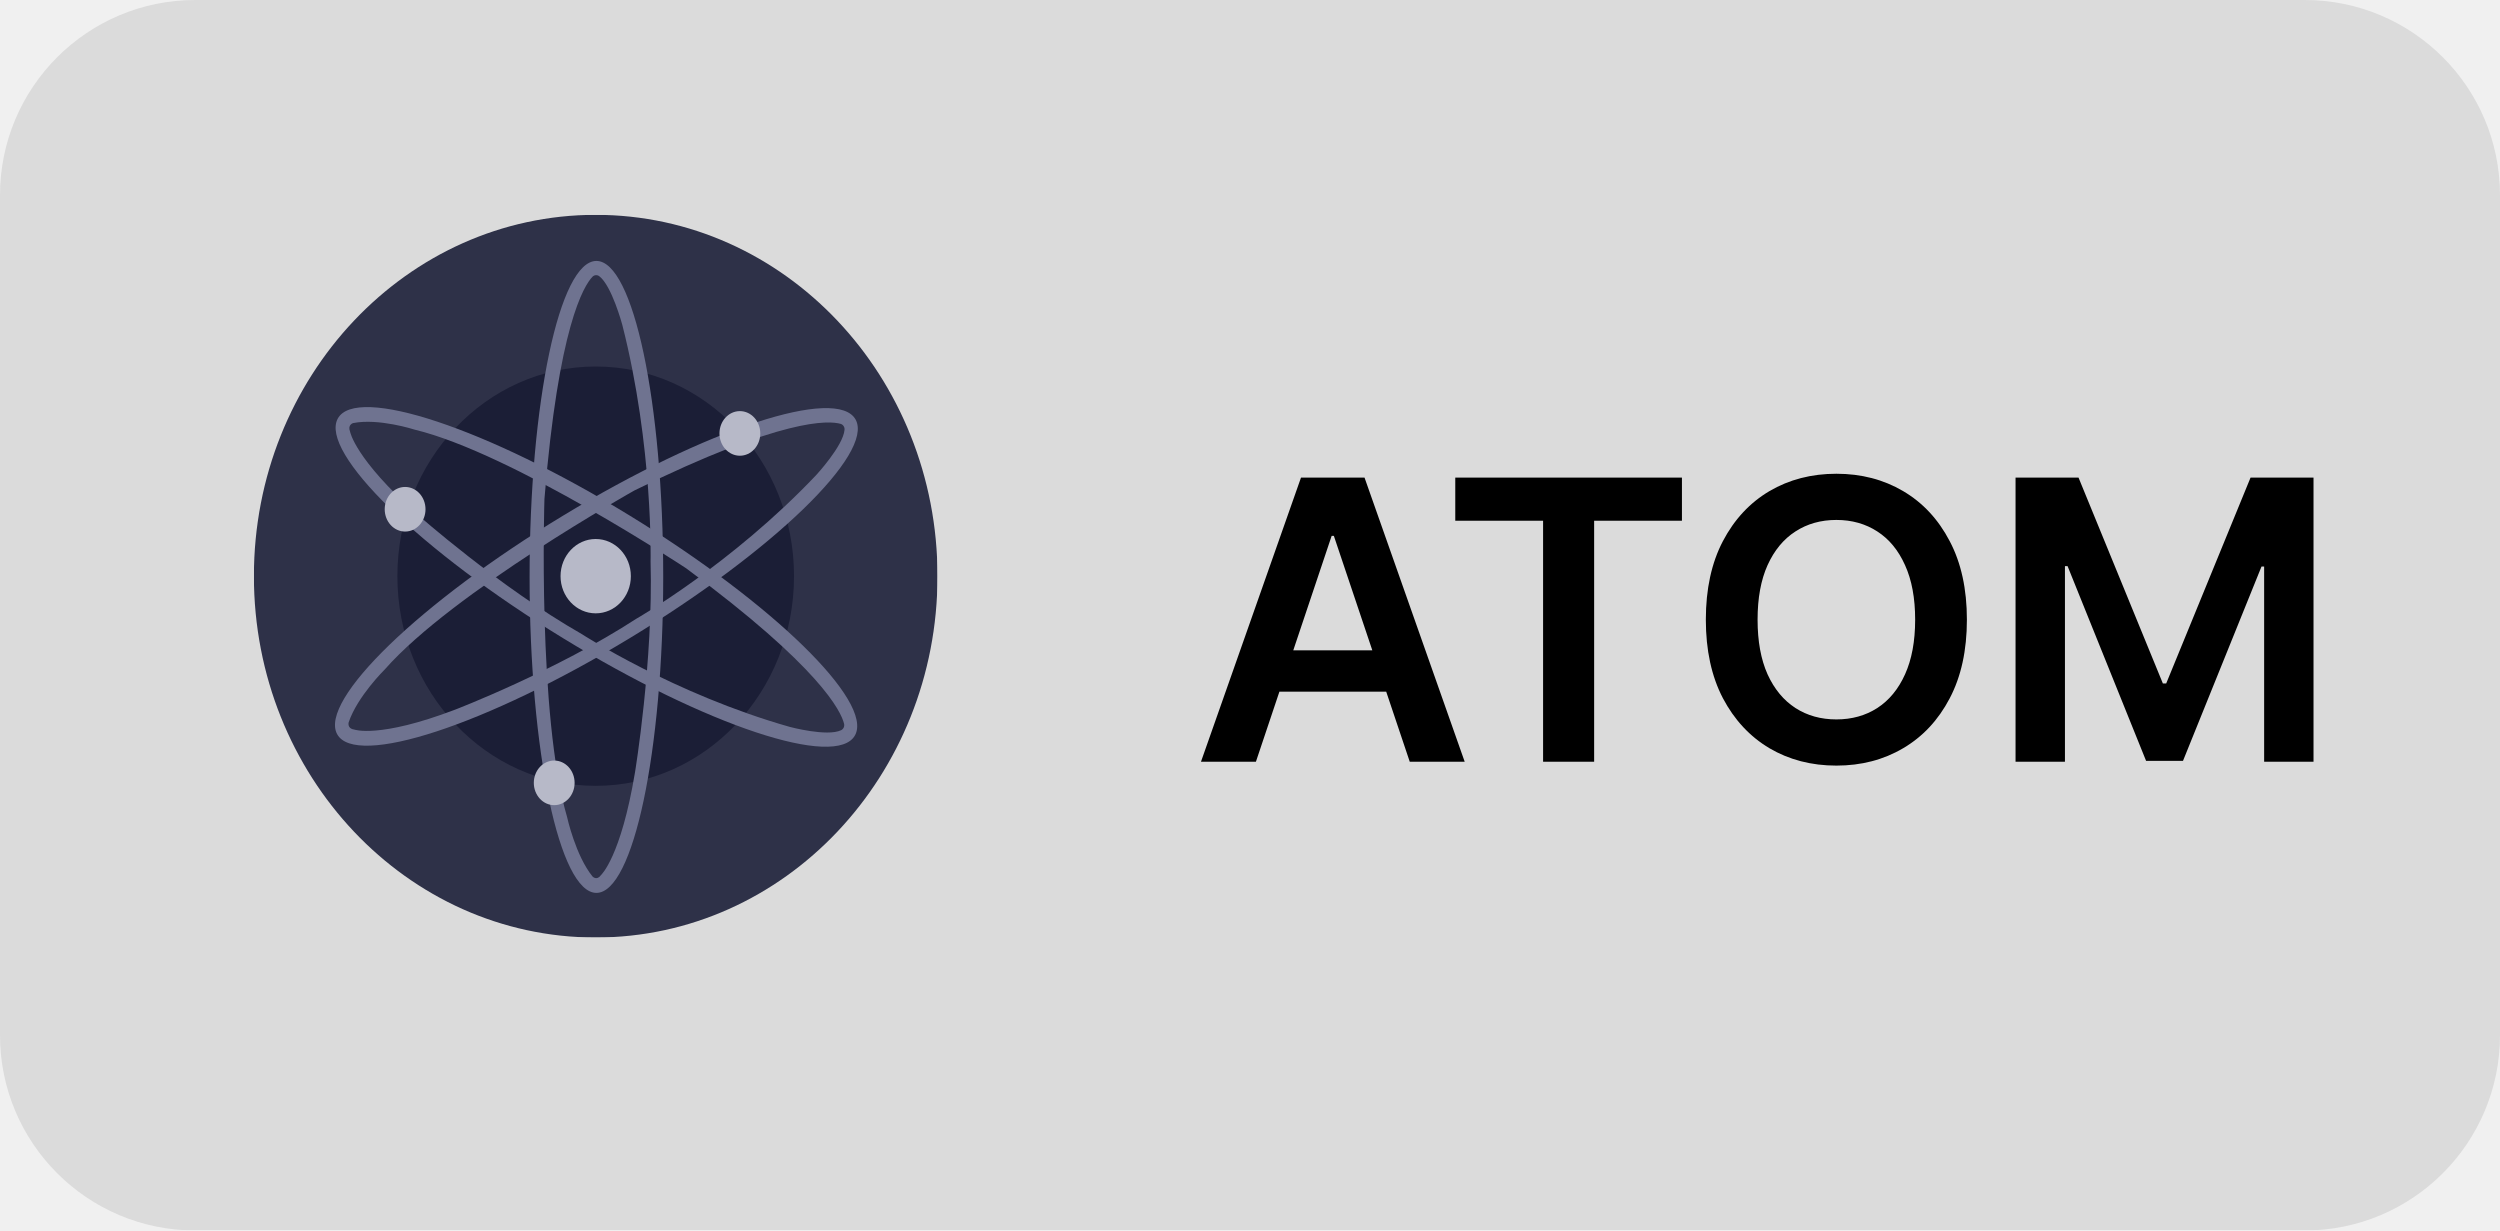
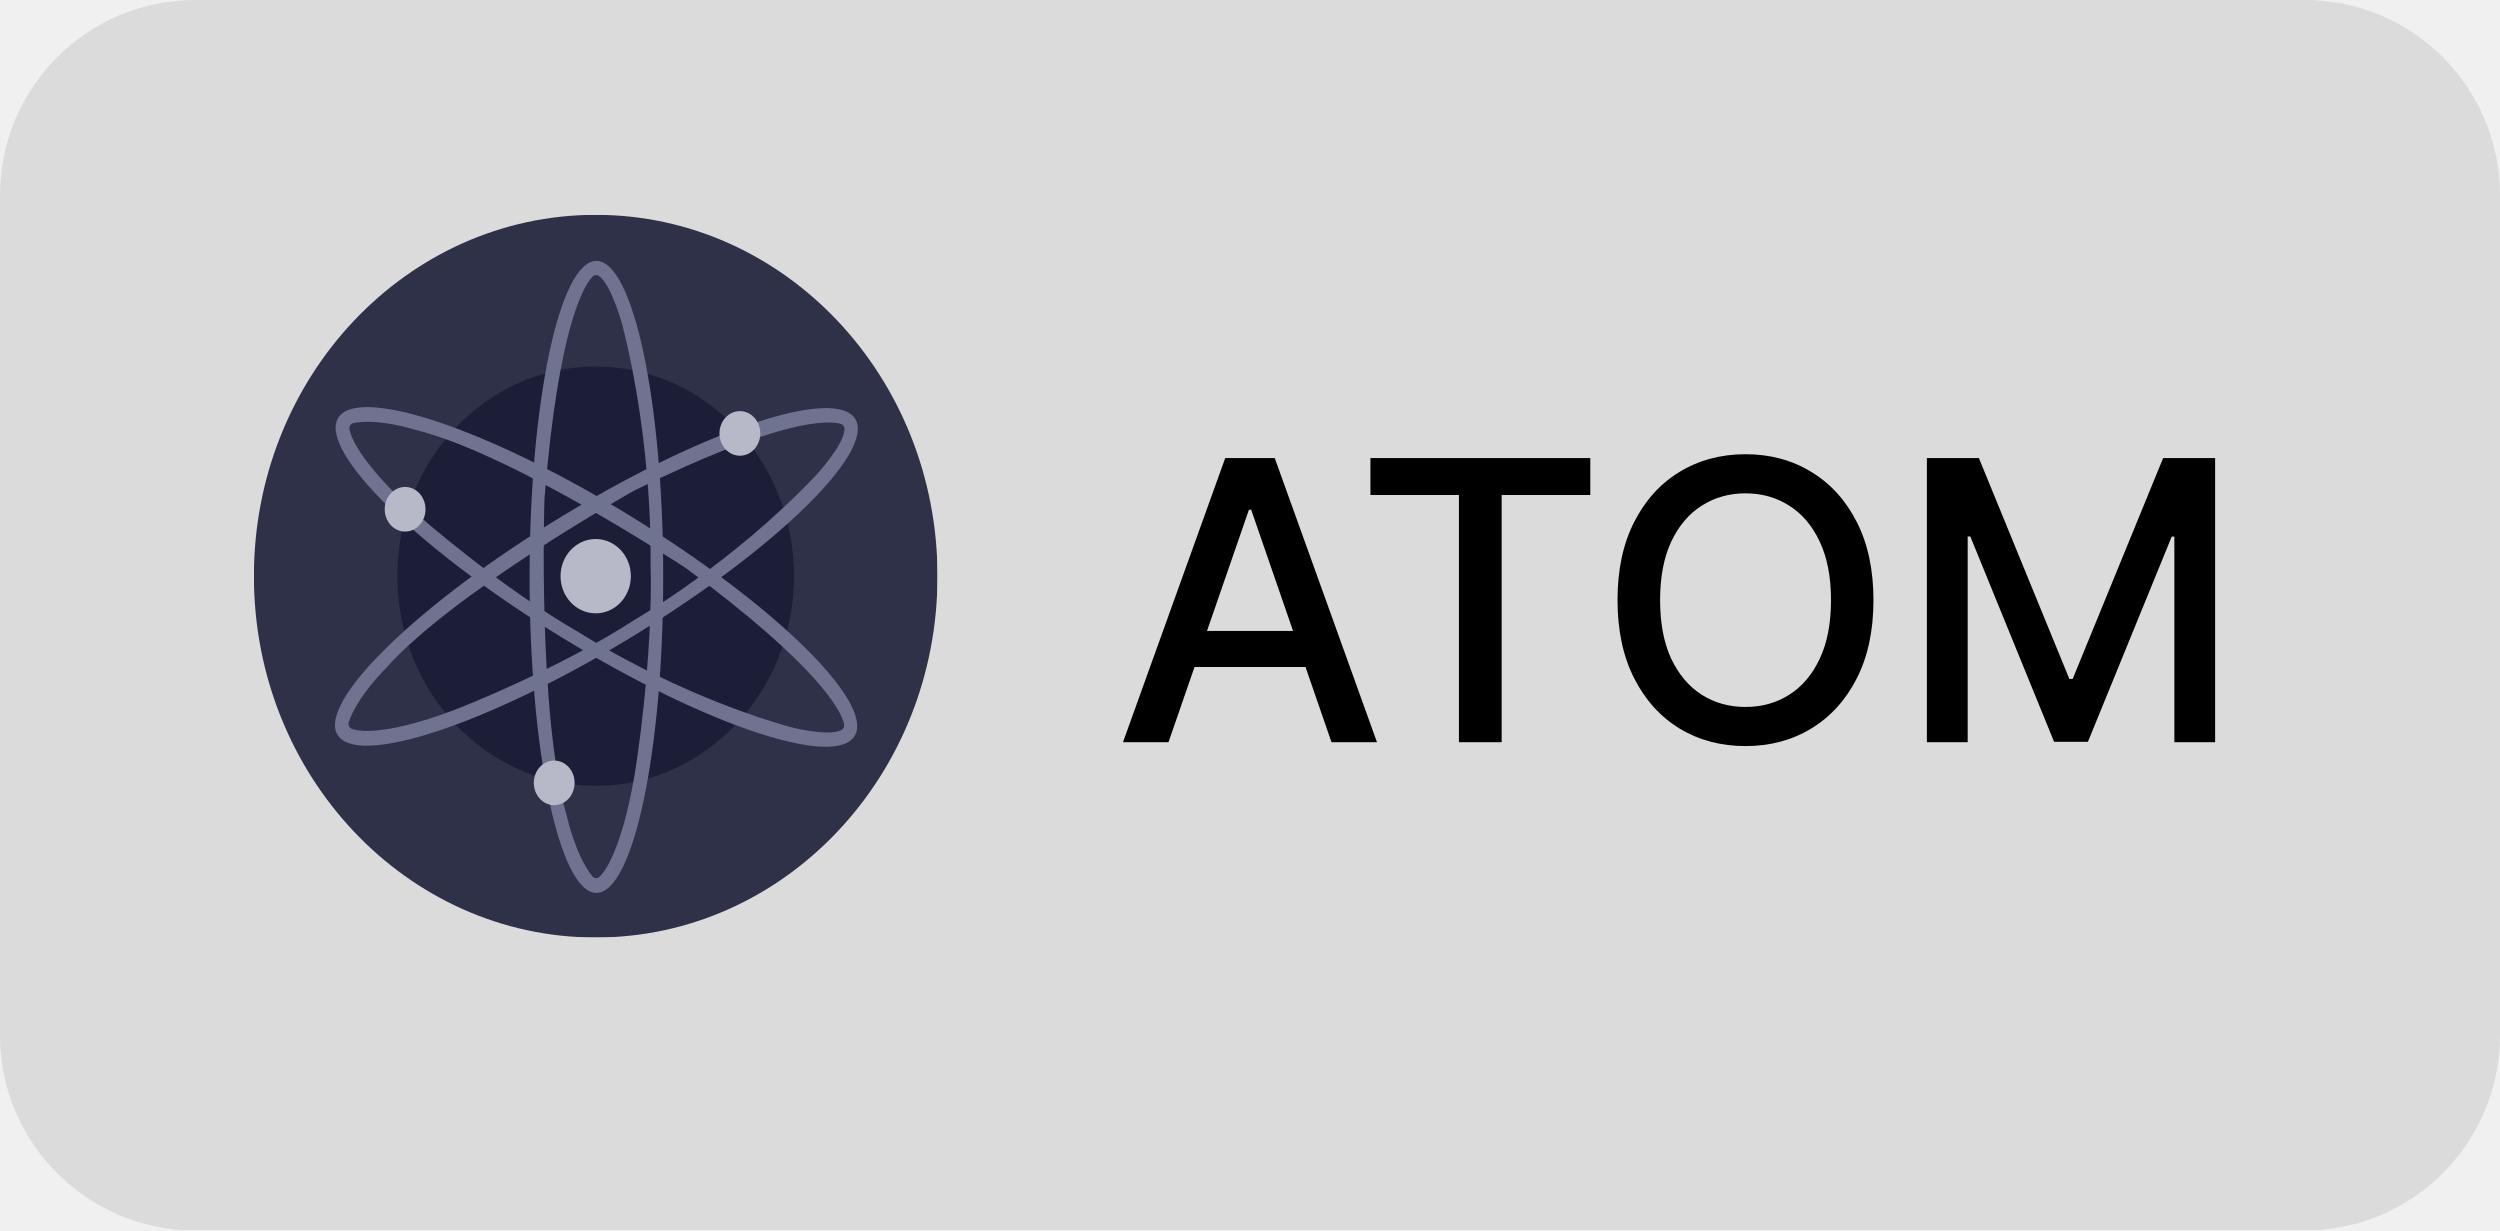
<svg xmlns="http://www.w3.org/2000/svg" width="128" height="63" viewBox="0 0 128 63" fill="none">
-   <g clip-path="url(#clip0_1_27)">
-     <mask id="mask0_1_27" style="mask-type:luminance" maskUnits="userSpaceOnUse" x="0" y="0" width="128" height="63">
+   <g clip-path="url(#clip0_1_10)">
+     <mask id="mask0_1_10" style="mask-type:luminance" maskUnits="userSpaceOnUse" x="0" y="0" width="128" height="63">
      <path d="M128 0H0V63H128V0Z" fill="white" />
    </mask>
-     <g mask="url(#mask0_1_27)">
+     <g mask="url(#mask0_1_10)">
      <path d="M118 0H10C4.477 0 0 4.477 0 10V53C0 58.523 4.477 63 10 63H118C123.523 63 128 58.523 128 53V10C128 4.477 123.523 0 118 0Z" fill="#3C3D3F" fill-opacity="0.12" />
-       <path d="M64.303 39H61.49L66.611 24.454H69.864L74.992 39H72.179L68.294 27.438H68.18L64.303 39ZM64.395 33.297H72.065V35.413H64.395V33.297ZM74.51 26.663V24.454H86.115V26.663H81.62V39H79.006V26.663H74.51ZM100.705 31.727C100.705 33.294 100.412 34.637 99.825 35.754C99.242 36.867 98.447 37.719 97.438 38.311C96.434 38.903 95.296 39.199 94.022 39.199C92.748 39.199 91.607 38.903 90.599 38.311C89.595 37.715 88.799 36.86 88.212 35.747C87.63 34.63 87.339 33.29 87.339 31.727C87.339 30.16 87.63 28.82 88.212 27.707C88.799 26.59 89.595 25.735 90.599 25.143C91.607 24.552 92.748 24.256 94.022 24.256C95.296 24.256 96.434 24.552 97.438 25.143C98.447 25.735 99.242 26.59 99.825 27.707C100.412 28.82 100.705 30.16 100.705 31.727ZM98.056 31.727C98.056 30.624 97.883 29.694 97.538 28.936C97.197 28.174 96.723 27.599 96.117 27.21C95.511 26.817 94.813 26.621 94.022 26.621C93.231 26.621 92.533 26.817 91.927 27.21C91.321 27.599 90.845 28.174 90.499 28.936C90.158 29.694 89.988 30.624 89.988 31.727C89.988 32.831 90.158 33.763 90.499 34.526C90.845 35.283 91.321 35.858 91.927 36.251C92.533 36.64 93.231 36.834 94.022 36.834C94.813 36.834 95.511 36.64 96.117 36.251C96.723 35.858 97.197 35.283 97.538 34.526C97.883 33.763 98.056 32.831 98.056 31.727ZM103.196 24.454H106.421L110.739 34.994H110.909L115.228 24.454H118.452V39H115.924V29.007H115.789L111.769 38.957H109.88L105.86 28.986H105.725V39H103.196V24.454Z" fill="black" />
-       <mask id="mask1_1_27" style="mask-type:luminance" maskUnits="userSpaceOnUse" x="13" y="11" width="35" height="37">
+       <path d="M59.827 38H57.497L62.731 23.454H65.267L70.501 38H68.172L64.06 26.097H63.946L59.827 38ZM60.217 32.304H67.774V34.151H60.217V32.304ZM70.166 25.344V23.454H81.423V25.344H76.885V38H74.697V25.344H70.166ZM95.921 30.727C95.921 32.28 95.636 33.615 95.068 34.733C94.5 35.846 93.721 36.703 92.731 37.304C91.747 37.901 90.627 38.199 89.372 38.199C88.113 38.199 86.988 37.901 85.999 37.304C85.014 36.703 84.237 35.843 83.669 34.726C83.101 33.608 82.817 32.276 82.817 30.727C82.817 29.174 83.101 27.841 83.669 26.729C84.237 25.611 85.014 24.754 85.999 24.158C86.988 23.556 88.113 23.256 89.372 23.256C90.627 23.256 91.747 23.556 92.731 24.158C93.721 24.754 94.5 25.611 95.068 26.729C95.636 27.841 95.921 29.174 95.921 30.727ZM93.747 30.727C93.747 29.544 93.555 28.547 93.172 27.737C92.793 26.923 92.272 26.307 91.609 25.891C90.951 25.469 90.206 25.259 89.372 25.259C88.534 25.259 87.786 25.469 87.128 25.891C86.47 26.307 85.949 26.923 85.565 27.737C85.187 28.547 84.997 29.544 84.997 30.727C84.997 31.911 85.187 32.91 85.565 33.724C85.949 34.534 86.47 35.15 87.128 35.571C87.786 35.988 88.534 36.196 89.372 36.196C90.206 36.196 90.951 35.988 91.609 35.571C92.272 35.15 92.793 34.534 93.172 33.724C93.555 32.91 93.747 31.911 93.747 30.727ZM98.657 23.454H101.32L105.951 34.761H106.121L110.752 23.454H113.415V38H111.327V27.474H111.192L106.902 37.979H105.169L100.88 27.467H100.745V38H98.657V23.454Z" fill="black" />
+       <mask id="mask1_1_10" style="mask-type:luminance" maskUnits="userSpaceOnUse" x="13" y="11" width="35" height="37">
        <path d="M48 11H13V48H48V11Z" fill="white" />
      </mask>
-       <g mask="url(#mask1_1_27)">
+       <g mask="url(#mask1_1_10)">
        <path d="M30.5 48C40.165 48 48 39.717 48 29.5C48 19.283 40.165 11 30.5 11C20.835 11 13 19.283 13 29.5C13 39.717 20.835 48 30.5 48Z" fill="#2E3148" />
        <path d="M30.5 40.235C36.108 40.235 40.654 35.428 40.654 29.5C40.654 23.572 36.108 18.765 30.5 18.765C24.892 18.765 20.346 23.572 20.346 29.5C20.346 35.428 24.892 40.235 30.5 40.235Z" fill="#1B1E36" />
        <path d="M30.536 13.36C28.647 13.36 27.115 20.603 27.115 29.538C27.115 38.473 28.647 45.716 30.536 45.716C32.425 45.716 33.957 38.473 33.957 29.538C33.957 20.603 32.425 13.36 30.536 13.36ZM30.772 44.803C30.556 45.108 30.34 44.879 30.34 44.879C29.47 43.814 29.035 41.834 29.035 41.834C27.514 36.657 27.876 25.542 27.876 25.542C28.591 16.718 29.892 14.633 30.334 14.17C30.38 14.123 30.439 14.094 30.503 14.089C30.566 14.083 30.629 14.102 30.681 14.141C31.323 14.622 31.862 16.634 31.862 16.634C33.453 22.877 33.309 28.739 33.309 28.739C33.453 33.84 32.511 39.55 32.511 39.55C31.787 43.889 30.772 44.803 30.772 44.803Z" fill="#6F7390" />
        <path d="M43.81 21.487C42.87 19.754 36.165 21.954 28.83 26.401C21.495 30.847 16.322 35.856 17.261 37.588C18.201 39.32 24.907 37.121 32.241 32.675C39.576 28.229 44.75 23.219 43.81 21.487ZM18.129 37.351C17.769 37.303 17.85 36.99 17.85 36.99C18.292 35.662 19.698 34.278 19.698 34.278C23.19 30.306 32.491 25.107 32.491 25.107C40.086 21.371 42.446 21.529 43.044 21.703C43.105 21.721 43.159 21.762 43.195 21.818C43.231 21.873 43.247 21.941 43.24 22.008C43.168 22.837 41.782 24.331 41.782 24.331C37.454 28.898 32.572 31.684 32.572 31.684C28.458 34.356 23.305 36.333 23.305 36.333C19.384 37.827 18.129 37.351 18.129 37.351Z" fill="#6F7390" />
        <path d="M43.777 37.646C44.725 35.918 39.564 30.886 32.255 26.406C24.946 21.926 18.242 19.699 17.295 21.43C16.348 23.161 21.508 28.191 28.821 32.67C36.134 37.15 42.83 39.377 43.777 37.646ZM17.923 22.098C17.783 21.747 18.079 21.662 18.079 21.662C19.387 21.401 21.225 21.996 21.225 21.996C26.225 23.2 35.141 29.104 35.141 29.104C42.006 34.182 43.058 36.419 43.216 37.054C43.232 37.119 43.226 37.188 43.199 37.249C43.171 37.309 43.124 37.358 43.066 37.386C42.351 37.732 40.433 37.216 40.433 37.216C34.524 35.541 29.799 32.472 29.799 32.472C25.553 30.051 21.354 26.326 21.354 26.326C18.164 23.486 17.924 22.102 17.924 22.102L17.923 22.098Z" fill="#6F7390" />
        <path d="M30.5 31.403C31.494 31.403 32.3 30.551 32.3 29.5C32.3 28.449 31.494 27.597 30.5 27.597C29.506 27.597 28.7 28.449 28.7 29.5C28.7 30.551 29.506 31.403 30.5 31.403Z" fill="#B7B9C8" />
        <path d="M37.882 23.333C38.458 23.333 38.926 22.822 38.926 22.191C38.926 21.561 38.458 21.049 37.882 21.049C37.305 21.049 36.837 21.561 36.837 22.191C36.837 22.822 37.305 23.333 37.882 23.333Z" fill="#B7B9C8" />
        <path d="M20.742 27.216C21.318 27.216 21.786 26.705 21.786 26.074C21.786 25.443 21.318 24.932 20.742 24.932C20.165 24.932 19.697 25.443 19.697 26.074C19.697 26.705 20.165 27.216 20.742 27.216Z" fill="#B7B9C8" />
        <path d="M28.375 41.224C28.952 41.224 29.42 40.713 29.42 40.082C29.42 39.452 28.952 38.94 28.375 38.94C27.799 38.94 27.331 39.452 27.331 40.082C27.331 40.713 27.799 41.224 28.375 41.224Z" fill="#B7B9C8" />
      </g>
    </g>
  </g>
  <defs>
-     <clipPath id="clip0_1_27">
+     <clipPath id="clip0_1_10">
      <rect width="128" height="63" fill="white" />
    </clipPath>
  </defs>
</svg>
